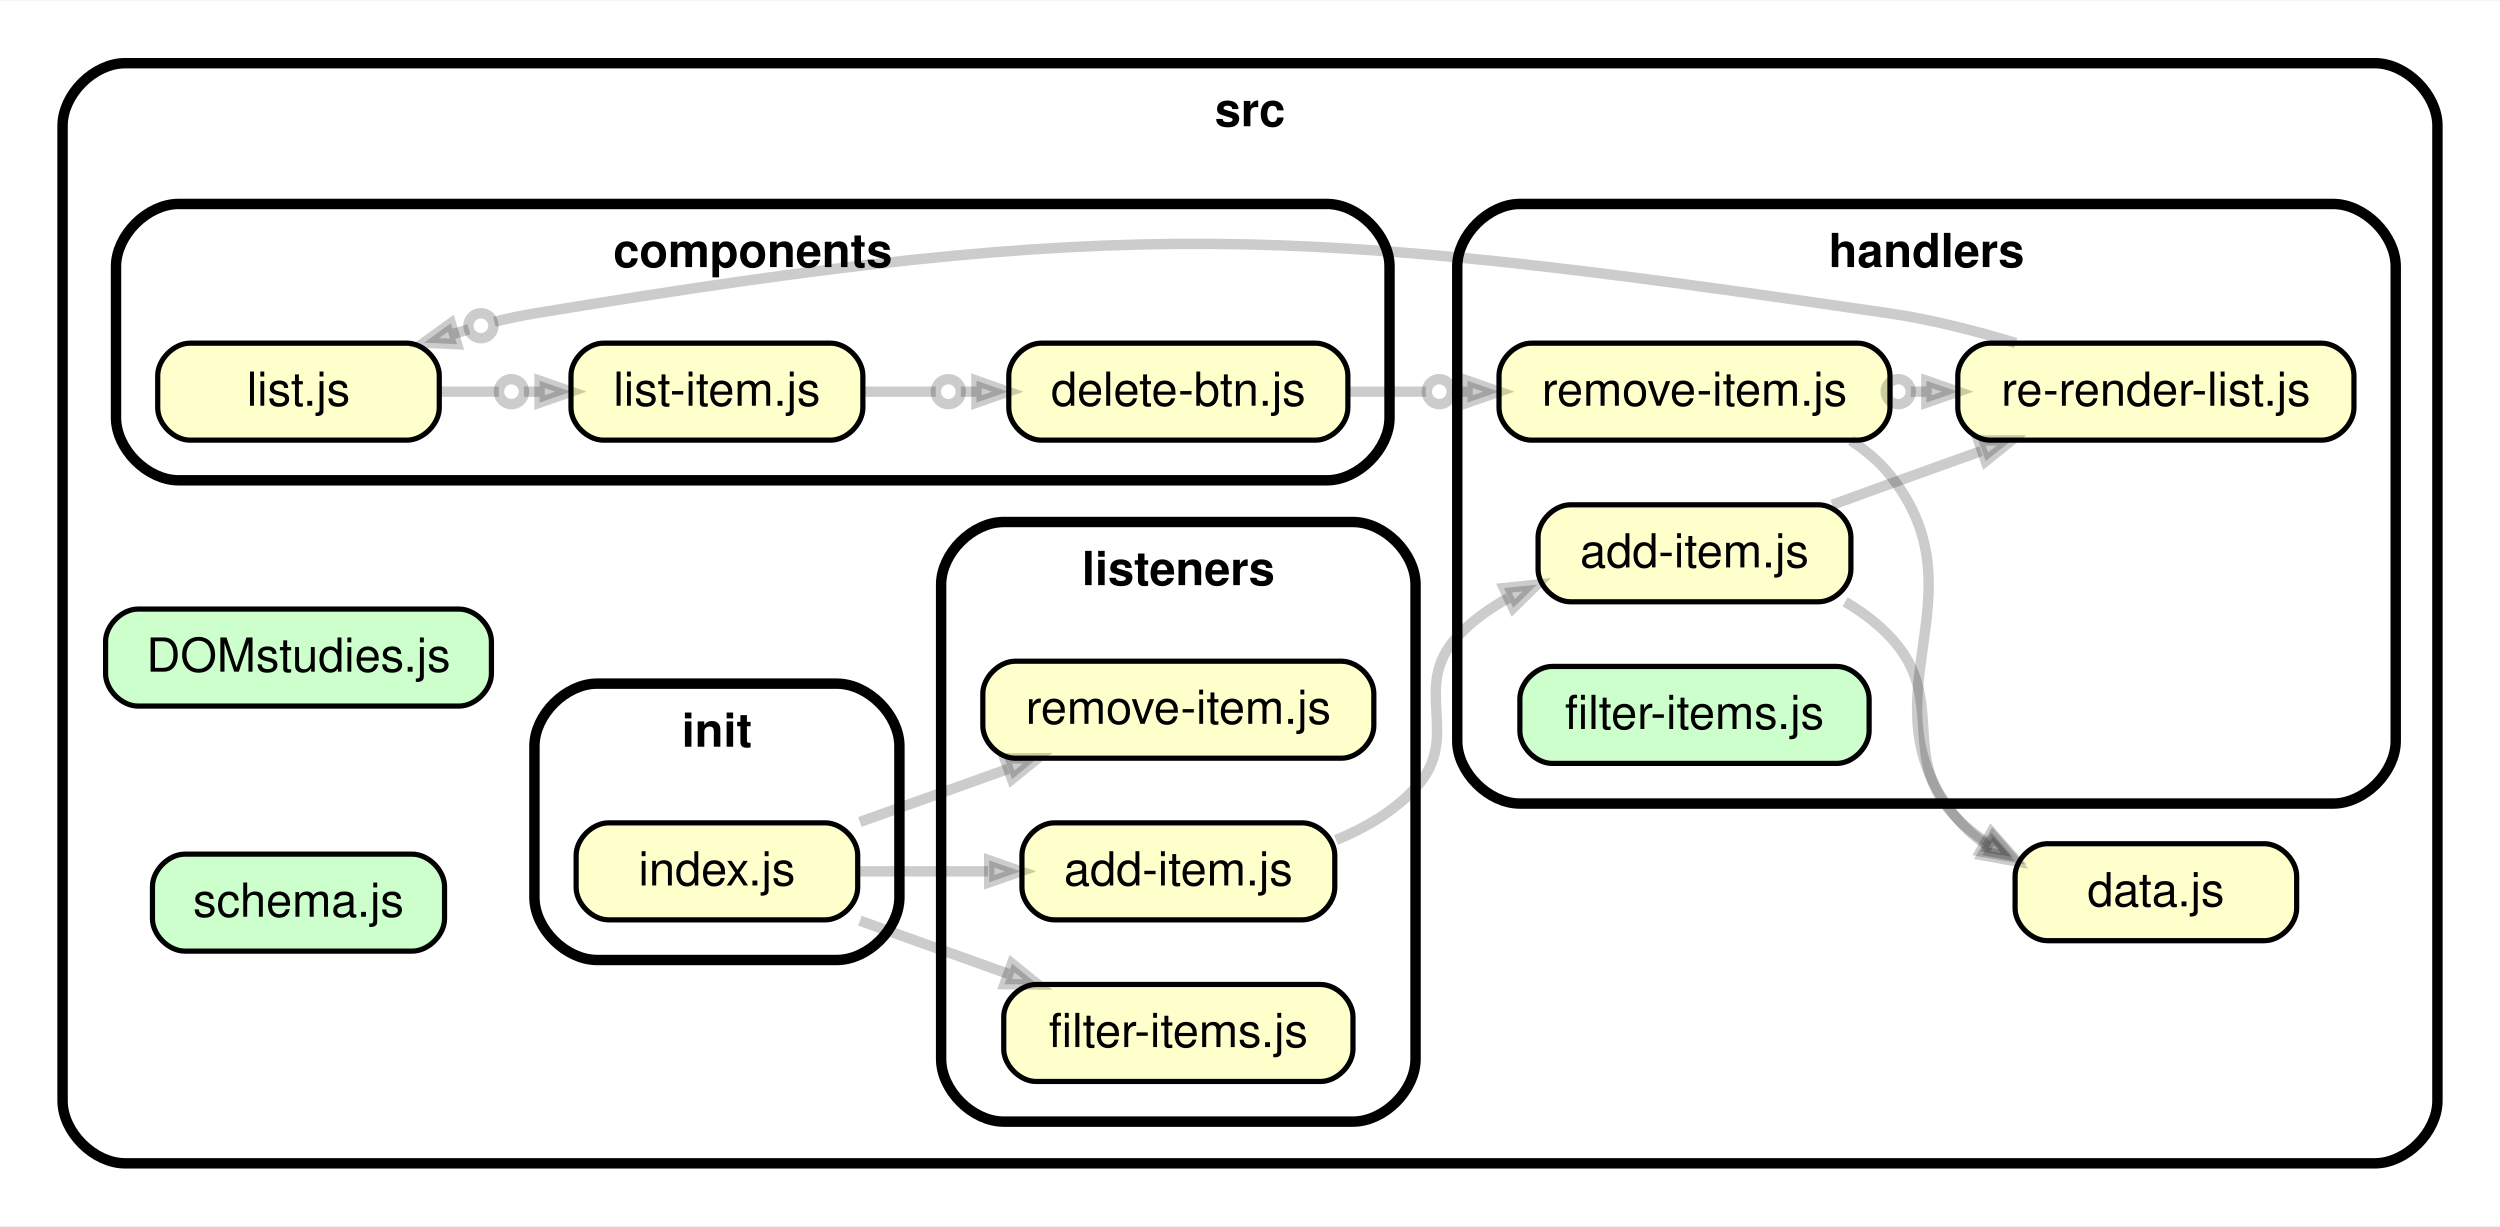
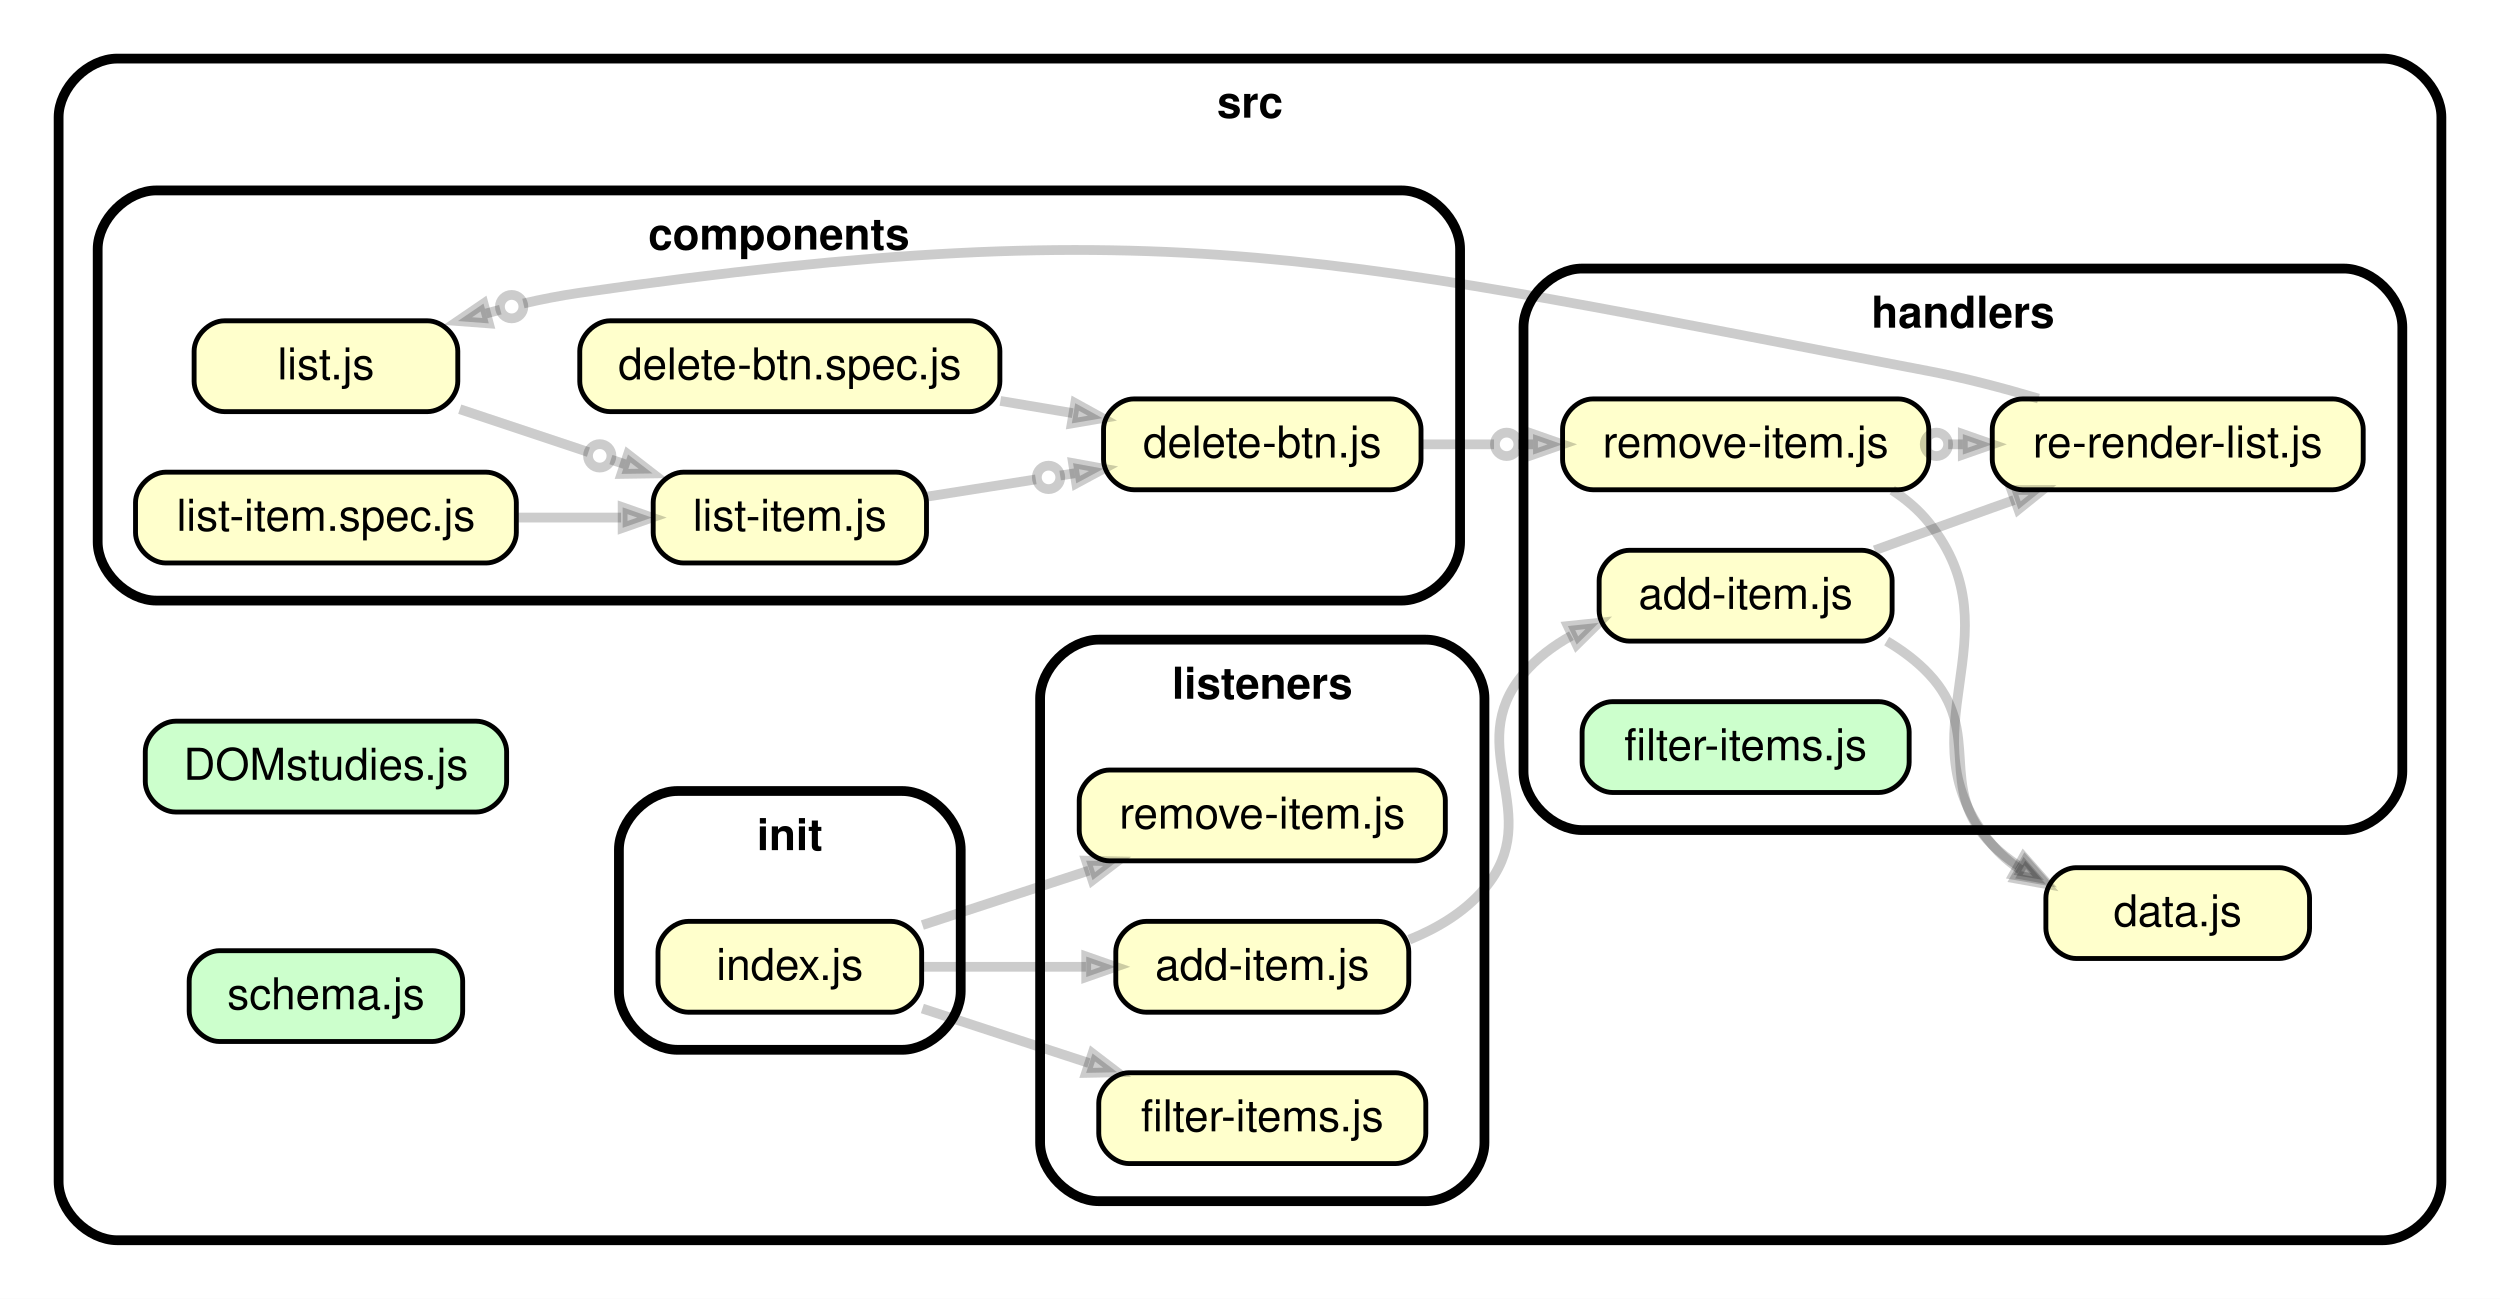
- <svg xmlns="http://www.w3.org/2000/svg" xmlns:xlink="http://www.w3.org/1999/xlink" width="479pt" height="235pt" viewBox="0.00 0.00 479.48 235.00">
-   <g id="graph0" class="graph" transform="scale(1 1) rotate(0) translate(4 231)">
-     <polygon fill="white" stroke="transparent" points="-4,4 -4,-231 475.48,-231 475.48,4 -4,4" />
+ <svg xmlns="http://www.w3.org/2000/svg" xmlns:xlink="http://www.w3.org/1999/xlink" width="512pt" height="266pt" viewBox="0.00 0.00 511.99 266.00">
+   <g id="graph0" class="graph" transform="scale(1 1) rotate(0) translate(4 262)">
+     <polygon fill="white" stroke="transparent" points="-4,4 -4,-262 507.99,-262 507.99,4 -4,4" />
    <g id="clust1" class="cluster">
-       <path fill="#ffffff" stroke="black" stroke-width="2" d="M20,-8C20,-8 451.48,-8 451.48,-8 457.48,-8 463.48,-14 463.48,-20 463.48,-20 463.48,-207 463.48,-207 463.48,-213 457.48,-219 451.48,-219 451.48,-219 20,-219 20,-219 14,-219 8,-213 8,-207 8,-207 8,-20 8,-20 8,-14 14,-8 20,-8" />
-       <text text-anchor="middle" x="235.74" y="-206.9" font-family="Helvetica,sans-Serif" font-weight="bold" font-size="9.00">src</text>
+       <path fill="#ffffff" stroke="black" stroke-width="2" d="M20,-8C20,-8 483.99,-8 483.99,-8 489.99,-8 495.99,-14 495.99,-20 495.99,-20 495.99,-238 495.99,-238 495.99,-244 489.99,-250 483.99,-250 483.99,-250 20,-250 20,-250 14,-250 8,-244 8,-238 8,-238 8,-20 8,-20 8,-14 14,-8 20,-8" />
+       <text text-anchor="middle" x="251.99" y="-237.9" font-family="Helvetica,sans-Serif" font-weight="bold" font-size="9.00">src</text>
    </g>
    <g id="clust2" class="cluster">
-       <path fill="#ffffff" stroke="black" stroke-width="2" d="M30.25,-139C30.25,-139 250.5,-139 250.5,-139 256.5,-139 262.5,-145 262.5,-151 262.5,-151 262.5,-180 262.5,-180 262.5,-186 256.5,-192 250.5,-192 250.5,-192 30.25,-192 30.25,-192 24.25,-192 18.25,-186 18.25,-180 18.25,-180 18.25,-151 18.25,-151 18.25,-145 24.25,-139 30.25,-139" />
-       <text text-anchor="middle" x="140.38" y="-179.9" font-family="Helvetica,sans-Serif" font-weight="bold" font-size="9.00">components</text>
+       <path fill="#ffffff" stroke="black" stroke-width="2" d="M28,-139C28,-139 283.02,-139 283.02,-139 289.02,-139 295.02,-145 295.02,-151 295.02,-151 295.02,-211 295.02,-211 295.02,-217 289.02,-223 283.02,-223 283.02,-223 28,-223 28,-223 22,-223 16,-217 16,-211 16,-211 16,-151 16,-151 16,-145 22,-139 28,-139" />
+       <text text-anchor="middle" x="155.51" y="-210.9" font-family="Helvetica,sans-Serif" font-weight="bold" font-size="9.00">components</text>
    </g>
    <g id="clust3" class="cluster">
-       <path fill="#ffffff" stroke="black" stroke-width="2" d="M287.49,-77C287.49,-77 443.48,-77 443.48,-77 449.48,-77 455.48,-83 455.48,-89 455.48,-89 455.48,-180 455.48,-180 455.48,-186 449.48,-192 443.48,-192 443.48,-192 287.49,-192 287.49,-192 281.49,-192 275.49,-186 275.49,-180 275.49,-180 275.49,-89 275.49,-89 275.49,-83 281.49,-77 287.49,-77" />
-       <text text-anchor="middle" x="365.48" y="-179.9" font-family="Helvetica,sans-Serif" font-weight="bold" font-size="9.00">handlers</text>
+       <path fill="#ffffff" stroke="black" stroke-width="2" d="M320.01,-92C320.01,-92 475.99,-92 475.99,-92 481.99,-92 487.99,-98 487.99,-104 487.99,-104 487.99,-195 487.99,-195 487.99,-201 481.99,-207 475.99,-207 475.99,-207 320.01,-207 320.01,-207 314.01,-207 308.01,-201 308.01,-195 308.01,-195 308.01,-104 308.01,-104 308.01,-98 314.01,-92 320.01,-92" />
+       <text text-anchor="middle" x="398" y="-194.9" font-family="Helvetica,sans-Serif" font-weight="bold" font-size="9.00">handlers</text>
    </g>
    <g id="clust4" class="cluster">
-       <path fill="#ffffff" stroke="black" stroke-width="2" d="M110.5,-47C110.5,-47 156.5,-47 156.5,-47 162.5,-47 168.5,-53 168.5,-59 168.5,-59 168.5,-88 168.5,-88 168.5,-94 162.5,-100 156.5,-100 156.5,-100 110.5,-100 110.5,-100 104.5,-100 98.5,-94 98.5,-88 98.5,-88 98.5,-59 98.5,-59 98.5,-53 104.5,-47 110.5,-47" />
-       <text text-anchor="middle" x="133.5" y="-87.9" font-family="Helvetica,sans-Serif" font-weight="bold" font-size="9.00">init</text>
+       <path fill="#ffffff" stroke="black" stroke-width="2" d="M134.75,-47C134.75,-47 180.75,-47 180.75,-47 186.75,-47 192.75,-53 192.75,-59 192.75,-59 192.75,-88 192.75,-88 192.75,-94 186.75,-100 180.75,-100 180.75,-100 134.75,-100 134.75,-100 128.75,-100 122.75,-94 122.75,-88 122.75,-88 122.75,-59 122.75,-59 122.75,-53 128.75,-47 134.75,-47" />
+       <text text-anchor="middle" x="157.75" y="-87.9" font-family="Helvetica,sans-Serif" font-weight="bold" font-size="9.00">init</text>
    </g>
    <g id="clust5" class="cluster">
-       <path fill="#ffffff" stroke="black" stroke-width="2" d="M188.5,-16C188.5,-16 255.49,-16 255.49,-16 261.49,-16 267.49,-22 267.49,-28 267.49,-28 267.49,-119 267.49,-119 267.49,-125 261.49,-131 255.49,-131 255.49,-131 188.5,-131 188.5,-131 182.5,-131 176.5,-125 176.5,-119 176.5,-119 176.5,-28 176.5,-28 176.5,-22 182.5,-16 188.5,-16" />
-       <text text-anchor="middle" x="222" y="-118.9" font-family="Helvetica,sans-Serif" font-weight="bold" font-size="9.00">listeners</text>
+       <path fill="#ffffff" stroke="black" stroke-width="2" d="M221.01,-16C221.01,-16 288.01,-16 288.01,-16 294.01,-16 300.01,-22 300.01,-28 300.01,-28 300.01,-119 300.01,-119 300.01,-125 294.01,-131 288.01,-131 288.01,-131 221.01,-131 221.01,-131 215.01,-131 209.01,-125 209.01,-119 209.01,-119 209.01,-28 209.01,-28 209.01,-22 215.01,-16 221.01,-16" />
+       <text text-anchor="middle" x="254.51" y="-118.9" font-family="Helvetica,sans-Serif" font-weight="bold" font-size="9.00">listeners</text>
    </g>
    <g id="node1" class="node">
      <g id="a_node1">
        <a xlink:href="../src/DOMstudies.js" xlink:title="DOMstudies.js">
-           <path fill="#ccffcc" stroke="black" d="M84.05,-114.3C84.05,-114.3 22.45,-114.3 22.45,-114.3 19.35,-114.3 16.25,-111.2 16.25,-108.1 16.25,-108.1 16.25,-101.9 16.25,-101.9 16.25,-98.8 19.35,-95.7 22.45,-95.7 22.45,-95.7 84.05,-95.7 84.05,-95.7 87.15,-95.7 90.25,-98.8 90.25,-101.9 90.25,-101.9 90.25,-108.1 90.25,-108.1 90.25,-111.2 87.15,-114.3 84.05,-114.3" />
-           <text text-anchor="middle" x="53.25" y="-102.3" font-family="Helvetica,sans-Serif" font-size="9.00">DOMstudies.js</text>
+           <path fill="#ccffcc" stroke="black" d="M93.55,-114.3C93.55,-114.3 31.95,-114.3 31.95,-114.3 28.85,-114.3 25.75,-111.2 25.75,-108.1 25.75,-108.1 25.75,-101.9 25.75,-101.9 25.75,-98.8 28.85,-95.7 31.95,-95.7 31.95,-95.7 93.55,-95.7 93.55,-95.7 96.65,-95.7 99.75,-98.8 99.75,-101.9 99.75,-101.9 99.75,-108.1 99.75,-108.1 99.75,-111.2 96.65,-114.3 93.55,-114.3" />
+           <text text-anchor="middle" x="62.75" y="-102.3" font-family="Helvetica,sans-Serif" font-size="9.00">DOMstudies.js</text>
        </a>
      </g>
    </g>
    <g id="node2" class="node">
      <g id="a_node2">
        <a xlink:href="../src/components/delete-btn.js" xlink:title="delete-btn.js">
-           <path fill="#ffffcc" stroke="black" d="M248.31,-165.3C248.31,-165.3 195.69,-165.3 195.69,-165.3 192.58,-165.3 189.48,-162.2 189.48,-159.1 189.48,-159.1 189.48,-152.9 189.48,-152.9 189.48,-149.8 192.58,-146.7 195.69,-146.7 195.69,-146.7 248.31,-146.7 248.31,-146.7 251.41,-146.7 254.51,-149.8 254.51,-152.9 254.51,-152.9 254.51,-159.1 254.51,-159.1 254.51,-162.2 251.41,-165.3 248.31,-165.3" />
-           <text text-anchor="middle" x="222" y="-153.3" font-family="Helvetica,sans-Serif" font-size="9.00">delete-btn.js</text>
+           <path fill="#ffffcc" stroke="black" d="M280.82,-180.3C280.82,-180.3 228.2,-180.3 228.2,-180.3 225.1,-180.3 222,-177.2 222,-174.1 222,-174.1 222,-167.9 222,-167.9 222,-164.8 225.1,-161.7 228.2,-161.7 228.2,-161.7 280.82,-161.7 280.82,-161.7 283.92,-161.7 287.02,-164.8 287.02,-167.9 287.02,-167.9 287.02,-174.1 287.02,-174.1 287.02,-177.2 283.92,-180.3 280.82,-180.3" />
+           <text text-anchor="middle" x="254.51" y="-168.3" font-family="Helvetica,sans-Serif" font-size="9.00">delete-btn.js</text>
        </a>
      </g>
    </g>
    <g id="node3" class="node">
      <g id="a_node3">
        <a xlink:href="../src/handlers/remove-item.js" xlink:title="remove-item.js">
-           <path fill="#ffffcc" stroke="black" d="M352.28,-165.3C352.28,-165.3 289.7,-165.3 289.7,-165.3 286.6,-165.3 283.5,-162.2 283.5,-159.1 283.5,-159.1 283.5,-152.9 283.5,-152.9 283.5,-149.8 286.6,-146.7 289.7,-146.7 289.7,-146.7 352.28,-146.7 352.28,-146.7 355.38,-146.7 358.48,-149.8 358.48,-152.9 358.48,-152.9 358.48,-159.1 358.48,-159.1 358.48,-162.2 355.38,-165.3 352.28,-165.3" />
-           <text text-anchor="middle" x="320.99" y="-153.3" font-family="Helvetica,sans-Serif" font-size="9.00">remove-item.js</text>
+           <path fill="#ffffcc" stroke="black" d="M384.8,-180.3C384.8,-180.3 322.21,-180.3 322.21,-180.3 319.11,-180.3 316.01,-177.2 316.01,-174.1 316.01,-174.1 316.01,-167.9 316.01,-167.9 316.01,-164.8 319.11,-161.7 322.21,-161.7 322.21,-161.7 384.8,-161.7 384.8,-161.7 387.9,-161.7 391,-164.8 391,-167.9 391,-167.9 391,-174.1 391,-174.1 391,-177.2 387.9,-180.3 384.8,-180.3" />
+           <text text-anchor="middle" x="353.5" y="-168.3" font-family="Helvetica,sans-Serif" font-size="9.00">remove-item.js</text>
        </a>
      </g>
    </g>
    <g id="edge1" class="edge">
-       <path fill="none" stroke="#000000" stroke-width="2" stroke-opacity="0.2" d="M254.76,-156C259.48,-156 264.46,-156 269.46,-156" />
-       <polygon fill="#000000" fill-opacity="0.2" stroke="#000000" stroke-width="2" stroke-opacity="0.2" points="277.45,-158.1 283.45,-156 277.45,-153.9 277.45,-158.1" />
-       <polyline fill="none" stroke="#000000" stroke-width="2" stroke-opacity="0.2" points="277.45,-156 274.45,-156 " />
-       <ellipse fill="none" stroke="#000000" stroke-width="2" stroke-opacity="0.2" cx="272.05" cy="-156" rx="2.4" ry="2.4" />
+       <path fill="none" stroke="#000000" stroke-width="2" stroke-opacity="0.2" d="M287.27,-171C292,-171 296.97,-171 301.97,-171" />
+       <polygon fill="#000000" fill-opacity="0.2" stroke="#000000" stroke-width="2" stroke-opacity="0.2" points="309.96,-173.1 315.96,-171 309.96,-168.9 309.96,-173.1" />
+       <polyline fill="none" stroke="#000000" stroke-width="2" stroke-opacity="0.2" points="309.96,-171 306.96,-171 " />
+       <ellipse fill="none" stroke="#000000" stroke-width="2" stroke-opacity="0.2" cx="304.56" cy="-171" rx="2.4" ry="2.4" />
+     </g>
+     <g id="node8" class="node">
+       <g id="a_node8">
+         <a xlink:href="../src/data.js" xlink:title="data.js">
+           <path fill="#ffffcc" stroke="black" d="M462.79,-84.3C462.79,-84.3 421.2,-84.3 421.2,-84.3 418.1,-84.3 414.99,-81.2 414.99,-78.1 414.99,-78.1 414.99,-71.9 414.99,-71.9 414.99,-68.8 418.1,-65.7 421.2,-65.7 421.2,-65.7 462.79,-65.7 462.79,-65.7 465.89,-65.7 468.99,-68.8 468.99,-71.9 468.99,-71.9 468.99,-78.1 468.99,-78.1 468.99,-81.2 465.89,-84.3 462.79,-84.3" />
+           <text text-anchor="middle" x="441.99" y="-72.3" font-family="Helvetica,sans-Serif" font-size="9.00">data.js</text>
+         </a>
+       </g>
+     </g>
+     <g id="edge9" class="edge">
+       <path fill="none" stroke="#000000" stroke-width="2" stroke-opacity="0.2" d="M383.52,-161.61C386.34,-159.77 388.92,-157.59 391,-155 409.71,-131.68 384.7,-111.83 404,-89 405.65,-87.05 407.59,-85.38 409.72,-83.93" />
+       <polygon fill="#000000" fill-opacity="0.2" stroke="#000000" stroke-width="2" stroke-opacity="0.2" points="410.76,-85.75 414.94,-80.97 408.69,-82.1 410.76,-85.75" />
+     </g>
+     <g id="node10" class="node">
+       <g id="a_node10">
+         <a xlink:href="../src/handlers/re-render-list.js" xlink:title="re-render-list.js">
+           <path fill="#ffffcc" stroke="black" d="M473.78,-180.3C473.78,-180.3 410.21,-180.3 410.21,-180.3 407.11,-180.3 404.01,-177.2 404.01,-174.1 404.01,-174.1 404.01,-167.9 404.01,-167.9 404.01,-164.8 407.11,-161.7 410.21,-161.7 410.21,-161.7 473.78,-161.7 473.78,-161.7 476.88,-161.7 479.98,-164.8 479.98,-167.9 479.98,-167.9 479.98,-174.1 479.98,-174.1 479.98,-177.2 476.88,-180.3 473.78,-180.3" />
+           <text text-anchor="middle" x="441.99" y="-168.3" font-family="Helvetica,sans-Serif" font-size="9.00">re-render-list.js</text>
+         </a>
+       </g>
+     </g>
+     <g id="edge10" class="edge">
+       <path fill="none" stroke="#000000" stroke-width="2" stroke-opacity="0.2" d="M391.18,-171C391.32,-171 391.45,-171 391.58,-171" />
+       <polygon fill="#000000" fill-opacity="0.2" stroke="#000000" stroke-width="2" stroke-opacity="0.2" points="397.98,-173.1 403.98,-171 397.98,-168.9 397.98,-173.1" />
+       <polyline fill="none" stroke="#000000" stroke-width="2" stroke-opacity="0.2" points="397.98,-171 394.98,-171 " />
+       <ellipse fill="none" stroke="#000000" stroke-width="2" stroke-opacity="0.2" cx="392.58" cy="-171" rx="2.4" ry="2.4" />
+     </g>
+     <g id="node4" class="node">
+       <g id="a_node4">
+         <a xlink:href="../src/components/delete-btn.spec.js" xlink:title="delete-btn.spec.js">
+           <path fill="#ffffcc" stroke="black" d="M194.57,-196.3C194.57,-196.3 120.93,-196.3 120.93,-196.3 117.83,-196.3 114.73,-193.2 114.73,-190.1 114.73,-190.1 114.73,-183.9 114.73,-183.9 114.73,-180.8 117.83,-177.7 120.93,-177.7 120.93,-177.7 194.57,-177.7 194.57,-177.7 197.67,-177.7 200.77,-180.8 200.77,-183.9 200.77,-183.9 200.77,-190.1 200.77,-190.1 200.77,-193.2 197.67,-196.3 194.57,-196.3" />
+           <text text-anchor="middle" x="157.75" y="-184.3" font-family="Helvetica,sans-Serif" font-size="9.00">delete-btn.spec.js</text>
+         </a>
+       </g>
+     </g>
+     <g id="edge2" class="edge">
+       <path fill="none" stroke="#000000" stroke-width="2" stroke-opacity="0.2" d="M200.87,-179.89C205.8,-179.06 210.81,-178.21 215.69,-177.39" />
+       <polygon fill="#000000" fill-opacity="0.2" stroke="#000000" stroke-width="2" stroke-opacity="0.2" points="216.2,-179.43 221.77,-176.36 215.5,-175.29 216.2,-179.43" />
+     </g>
+     <g id="node5" class="node">
+       <g id="a_node5">
+         <a xlink:href="../src/components/list-item.js" xlink:title="list-item.js">
+           <path fill="#ffffcc" stroke="black" d="M179.54,-165.3C179.54,-165.3 135.97,-165.3 135.97,-165.3 132.87,-165.3 129.77,-162.2 129.77,-159.1 129.77,-159.1 129.77,-152.9 129.77,-152.9 129.77,-149.8 132.87,-146.7 135.97,-146.7 135.97,-146.7 179.54,-146.7 179.54,-146.7 182.64,-146.7 185.74,-149.8 185.74,-152.9 185.74,-152.9 185.74,-159.1 185.74,-159.1 185.74,-162.2 182.64,-165.3 179.54,-165.3" />
+           <text text-anchor="middle" x="157.75" y="-153.3" font-family="Helvetica,sans-Serif" font-size="9.00">list-item.js</text>
+         </a>
+       </g>
+     </g>
+     <g id="edge3" class="edge">
+       <path fill="none" stroke="#000000" stroke-width="2" stroke-opacity="0.2" d="M185.91,-160.3C192.86,-161.4 200.53,-162.61 208.13,-163.82" />
+       <polygon fill="#000000" fill-opacity="0.2" stroke="#000000" stroke-width="2" stroke-opacity="0.2" points="215.75,-167.15 222,-166.01 216.41,-163 215.75,-167.15" />
+       <polyline fill="none" stroke="#000000" stroke-width="2" stroke-opacity="0.2" points="216.08,-165.07 213.11,-164.61 " />
+       <ellipse fill="none" stroke="#000000" stroke-width="2" stroke-opacity="0.2" cx="210.74" cy="-164.23" rx="2.4" ry="2.4" />
    </g>
    <g id="node6" class="node">
      <g id="a_node6">
-         <a xlink:href="../src/data.js" xlink:title="data.js">
-           <path fill="#ffffcc" stroke="black" d="M430.28,-69.3C430.28,-69.3 388.68,-69.3 388.68,-69.3 385.58,-69.3 382.48,-66.2 382.48,-63.1 382.48,-63.1 382.48,-56.9 382.48,-56.9 382.48,-53.8 385.58,-50.7 388.68,-50.7 388.68,-50.7 430.28,-50.7 430.28,-50.7 433.38,-50.7 436.48,-53.8 436.48,-56.9 436.48,-56.9 436.48,-63.1 436.48,-63.1 436.48,-66.2 433.38,-69.3 430.28,-69.3" />
-           <text text-anchor="middle" x="409.48" y="-57.3" font-family="Helvetica,sans-Serif" font-size="9.00">data.js</text>
-         </a>
-       </g>
-     </g>
-     <g id="edge7" class="edge">
-       <path fill="none" stroke="#000000" stroke-width="2" stroke-opacity="0.2" d="M351,-146.61C353.83,-144.77 356.41,-142.59 358.49,-140 377.19,-116.68 352.19,-96.83 371.49,-74 373.13,-72.05 375.08,-70.38 377.2,-68.93" />
-       <polygon fill="#000000" fill-opacity="0.2" stroke="#000000" stroke-width="2" stroke-opacity="0.2" points="378.25,-70.75 382.43,-65.97 376.18,-67.1 378.25,-70.75" />
-     </g>
-     <g id="node8" class="node">
-       <g id="a_node8">
-         <a xlink:href="../src/handlers/re-render-list.js" xlink:title="re-render-list.js">
-           <path fill="#ffffcc" stroke="black" d="M441.27,-165.3C441.27,-165.3 377.69,-165.3 377.69,-165.3 374.59,-165.3 371.49,-162.2 371.49,-159.1 371.49,-159.1 371.49,-152.9 371.49,-152.9 371.49,-149.8 374.59,-146.7 377.69,-146.7 377.69,-146.7 441.27,-146.7 441.27,-146.7 444.37,-146.7 447.47,-149.8 447.47,-152.9 447.47,-152.9 447.47,-159.1 447.47,-159.1 447.47,-162.2 444.37,-165.3 441.27,-165.3" />
-           <text text-anchor="middle" x="409.48" y="-153.3" font-family="Helvetica,sans-Serif" font-size="9.00">re-render-list.js</text>
-         </a>
-       </g>
-     </g>
-     <g id="edge8" class="edge">
-       <path fill="none" stroke="#000000" stroke-width="2" stroke-opacity="0.2" d="M358.67,-156C358.8,-156 358.93,-156 359.07,-156" />
-       <polygon fill="#000000" fill-opacity="0.2" stroke="#000000" stroke-width="2" stroke-opacity="0.2" points="365.47,-158.1 371.47,-156 365.47,-153.9 365.47,-158.1" />
-       <polyline fill="none" stroke="#000000" stroke-width="2" stroke-opacity="0.2" points="365.47,-156 362.47,-156 " />
-       <ellipse fill="none" stroke="#000000" stroke-width="2" stroke-opacity="0.2" cx="360.07" cy="-156" rx="2.4" ry="2.4" />
-     </g>
-     <g id="node4" class="node">
-       <g id="a_node4">
-         <a xlink:href="../src/components/list-item.js" xlink:title="list-item.js">
-           <path fill="#ffffcc" stroke="black" d="M155.29,-165.3C155.29,-165.3 111.71,-165.3 111.71,-165.3 108.61,-165.3 105.51,-162.2 105.51,-159.1 105.51,-159.1 105.51,-152.9 105.51,-152.9 105.51,-149.8 108.61,-146.7 111.71,-146.7 111.71,-146.7 155.29,-146.7 155.29,-146.7 158.39,-146.7 161.49,-149.8 161.49,-152.9 161.49,-152.9 161.49,-159.1 161.49,-159.1 161.49,-162.2 158.39,-165.3 155.29,-165.3" />
-           <text text-anchor="middle" x="133.5" y="-153.3" font-family="Helvetica,sans-Serif" font-size="9.00">list-item.js</text>
-         </a>
-       </g>
-     </g>
-     <g id="edge2" class="edge">
-       <path fill="none" stroke="#000000" stroke-width="2" stroke-opacity="0.2" d="M161.87,-156C166.22,-156 170.83,-156 175.47,-156" />
-       <polygon fill="#000000" fill-opacity="0.2" stroke="#000000" stroke-width="2" stroke-opacity="0.2" points="183.28,-158.1 189.28,-156 183.28,-153.9 183.28,-158.1" />
-       <polyline fill="none" stroke="#000000" stroke-width="2" stroke-opacity="0.2" points="183.28,-156 180.28,-156 " />
-       <ellipse fill="none" stroke="#000000" stroke-width="2" stroke-opacity="0.2" cx="177.88" cy="-156" rx="2.4" ry="2.4" />
-     </g>
-     <g id="node5" class="node">
-       <g id="a_node5">
-         <a xlink:href="../src/components/list.js" xlink:title="list.js">
-           <path fill="#ffffcc" stroke="black" d="M74.05,-165.3C74.05,-165.3 32.45,-165.3 32.45,-165.3 29.35,-165.3 26.25,-162.2 26.25,-159.1 26.25,-159.1 26.25,-152.9 26.25,-152.9 26.25,-149.8 29.35,-146.7 32.45,-146.7 32.45,-146.7 74.05,-146.7 74.05,-146.7 77.15,-146.7 80.25,-149.8 80.25,-152.9 80.25,-152.9 80.25,-159.1 80.25,-159.1 80.25,-162.2 77.15,-165.3 74.05,-165.3" />
-           <text text-anchor="middle" x="53.25" y="-153.3" font-family="Helvetica,sans-Serif" font-size="9.00">list.js</text>
-         </a>
-       </g>
-     </g>
-     <g id="edge3" class="edge">
-       <path fill="none" stroke="#000000" stroke-width="2" stroke-opacity="0.2" d="M80.31,-156C83.97,-156 87.81,-156 91.67,-156" />
-       <polygon fill="#000000" fill-opacity="0.2" stroke="#000000" stroke-width="2" stroke-opacity="0.2" points="99.49,-158.1 105.49,-156 99.49,-153.9 99.49,-158.1" />
-       <polyline fill="none" stroke="#000000" stroke-width="2" stroke-opacity="0.2" points="99.49,-156 96.49,-156 " />
-       <ellipse fill="none" stroke="#000000" stroke-width="2" stroke-opacity="0.2" cx="94.09" cy="-156" rx="2.4" ry="2.4" />
+         <a xlink:href="../src/components/list-item.spec.js" xlink:title="list-item.spec.js">
+           <path fill="#ffffcc" stroke="black" d="M95.54,-165.3C95.54,-165.3 29.95,-165.3 29.95,-165.3 26.85,-165.3 23.75,-162.2 23.75,-159.1 23.75,-159.1 23.75,-152.9 23.75,-152.9 23.75,-149.8 26.85,-146.7 29.95,-146.7 29.95,-146.7 95.54,-146.7 95.54,-146.7 98.64,-146.7 101.74,-149.8 101.74,-152.9 101.74,-152.9 101.74,-159.1 101.74,-159.1 101.74,-162.2 98.64,-165.3 95.54,-165.3" />
+           <text text-anchor="middle" x="62.75" y="-153.3" font-family="Helvetica,sans-Serif" font-size="9.00">list-item.spec.js</text>
+         </a>
+       </g>
+     </g>
+     <g id="edge4" class="edge">
+       <path fill="none" stroke="#000000" stroke-width="2" stroke-opacity="0.2" d="M101.58,-156C108.74,-156 116.18,-156 123.2,-156" />
+       <polygon fill="#000000" fill-opacity="0.2" stroke="#000000" stroke-width="2" stroke-opacity="0.2" points="123.51,-158.1 129.51,-156 123.51,-153.9 123.51,-158.1" />
    </g>
    <g id="node7" class="node">
      <g id="a_node7">
-         <a xlink:href="../src/handlers/add-item.js" xlink:title="add-item.js">
-           <path fill="#ffffcc" stroke="black" d="M344.79,-134.3C344.79,-134.3 297.19,-134.3 297.19,-134.3 294.09,-134.3 290.99,-131.2 290.99,-128.1 290.99,-128.1 290.99,-121.9 290.99,-121.9 290.99,-118.8 294.09,-115.7 297.19,-115.7 297.19,-115.7 344.79,-115.7 344.79,-115.7 347.89,-115.7 350.99,-118.8 350.99,-121.9 350.99,-121.9 350.99,-128.1 350.99,-128.1 350.99,-131.2 347.89,-134.3 344.79,-134.3" />
-           <text text-anchor="middle" x="320.99" y="-122.3" font-family="Helvetica,sans-Serif" font-size="9.00">add-item.js</text>
-         </a>
-       </g>
-     </g>
-     <g id="edge4" class="edge">
-       <path fill="none" stroke="#000000" stroke-width="2" stroke-opacity="0.2" d="M349.88,-115.7C353.04,-113.83 356.02,-111.62 358.49,-109 369.88,-96.93 359.79,-85.77 371.49,-74 373.08,-72.4 374.88,-70.97 376.8,-69.71" />
-       <polygon fill="#000000" fill-opacity="0.2" stroke="#000000" stroke-width="2" stroke-opacity="0.2" points="377.91,-71.5 382.12,-66.73 375.85,-67.83 377.91,-71.5" />
+         <a xlink:href="../src/components/list.js" xlink:title="list.js">
+           <path fill="#ffffcc" stroke="black" d="M83.55,-196.3C83.55,-196.3 41.95,-196.3 41.95,-196.3 38.85,-196.3 35.75,-193.2 35.75,-190.1 35.75,-190.1 35.75,-183.9 35.75,-183.9 35.75,-180.8 38.85,-177.7 41.95,-177.7 41.95,-177.7 83.55,-177.7 83.55,-177.7 86.65,-177.7 89.75,-180.8 89.75,-183.9 89.75,-183.9 89.75,-190.1 89.75,-190.1 89.75,-193.2 86.65,-196.3 83.55,-196.3" />
+           <text text-anchor="middle" x="62.75" y="-184.3" font-family="Helvetica,sans-Serif" font-size="9.00">list.js</text>
+         </a>
+       </g>
    </g>
    <g id="edge5" class="edge">
-       <path fill="none" stroke="#000000" stroke-width="2" stroke-opacity="0.2" d="M347.41,-134.3C355.13,-137.11 363.65,-140.2 371.49,-143 372.94,-143.52 374.44,-144.05 375.94,-144.59" />
-       <polygon fill="#000000" fill-opacity="0.2" stroke="#000000" stroke-width="2" stroke-opacity="0.2" points="375.44,-146.64 381.8,-146.66 376.84,-142.68 375.44,-146.64" />
-     </g>
-     <g id="edge6" class="edge">
-       <path fill="none" stroke="#000000" stroke-width="2" stroke-opacity="0.2" d="M382.6,-165.33C374.94,-167.66 366.47,-169.83 358.49,-171 244.16,-187.78 212.51,-189.8 98.5,-171 95.97,-170.58 93.39,-170.04 90.81,-169.41" />
-       <polygon fill="#000000" fill-opacity="0.2" stroke="#000000" stroke-width="2" stroke-opacity="0.2" points="83.66,-165.1 77.31,-165.4 82.46,-169.12 83.66,-165.1" />
-       <polyline fill="none" stroke="#000000" stroke-width="2" stroke-opacity="0.2" points="83.06,-167.11 85.94,-167.96 " />
-       <ellipse fill="none" stroke="#000000" stroke-width="2" stroke-opacity="0.2" cx="88.24" cy="-168.65" rx="2.4" ry="2.4" />
+       <path fill="none" stroke="#000000" stroke-width="2" stroke-opacity="0.2" d="M90.15,-178.2C98.35,-175.47 107.59,-172.39 116.51,-169.41" />
+       <polygon fill="#000000" fill-opacity="0.2" stroke="#000000" stroke-width="2" stroke-opacity="0.2" points="124.61,-168.93 129.64,-165.04 123.28,-164.94 124.61,-168.93" />
+       <polyline fill="none" stroke="#000000" stroke-width="2" stroke-opacity="0.2" points="123.95,-166.94 121.1,-167.88 " />
+       <ellipse fill="none" stroke="#000000" stroke-width="2" stroke-opacity="0.2" cx="118.82" cy="-168.64" rx="2.4" ry="2.4" />
    </g>
    <g id="node9" class="node">
      <g id="a_node9">
-         <a xlink:href="../src/handlers/filter-items.js" xlink:title="filter-items.js">
-           <path fill="#ccffcc" stroke="black" d="M348.28,-103.3C348.28,-103.3 293.7,-103.3 293.7,-103.3 290.6,-103.3 287.5,-100.2 287.5,-97.1 287.5,-97.1 287.5,-90.9 287.5,-90.9 287.5,-87.8 290.6,-84.7 293.7,-84.7 293.7,-84.7 348.28,-84.7 348.28,-84.7 351.38,-84.7 354.48,-87.8 354.48,-90.9 354.48,-90.9 354.48,-97.1 354.48,-97.1 354.48,-100.2 351.38,-103.3 348.28,-103.3" />
-           <text text-anchor="middle" x="320.99" y="-91.3" font-family="Helvetica,sans-Serif" font-size="9.00">filter-items.js</text>
-         </a>
-       </g>
-     </g>
-     <g id="node10" class="node">
-       <g id="a_node10">
-         <a xlink:href="../src/init/index.js" xlink:title="index.js">
-           <path fill="#ffffcc" stroke="black" d="M154.3,-73.3C154.3,-73.3 112.7,-73.3 112.7,-73.3 109.6,-73.3 106.5,-70.2 106.5,-67.1 106.5,-67.1 106.5,-60.9 106.5,-60.9 106.5,-57.8 109.6,-54.7 112.7,-54.7 112.7,-54.7 154.3,-54.7 154.3,-54.7 157.4,-54.7 160.5,-57.8 160.5,-60.9 160.5,-60.9 160.5,-67.1 160.5,-67.1 160.5,-70.2 157.4,-73.3 154.3,-73.3" />
-           <text text-anchor="middle" x="133.5" y="-61.3" font-family="Helvetica,sans-Serif" font-size="9.00">index.js</text>
-         </a>
-       </g>
+         <a xlink:href="../src/handlers/add-item.js" xlink:title="add-item.js">
+           <path fill="#ffffcc" stroke="black" d="M377.3,-149.3C377.3,-149.3 329.7,-149.3 329.7,-149.3 326.6,-149.3 323.5,-146.2 323.5,-143.1 323.5,-143.1 323.5,-136.9 323.5,-136.9 323.5,-133.8 326.6,-130.7 329.7,-130.7 329.7,-130.7 377.3,-130.7 377.3,-130.7 380.4,-130.7 383.5,-133.8 383.5,-136.9 383.5,-136.9 383.5,-143.1 383.5,-143.1 383.5,-146.2 380.4,-149.3 377.3,-149.3" />
+           <text text-anchor="middle" x="353.5" y="-137.3" font-family="Helvetica,sans-Serif" font-size="9.00">add-item.js</text>
+         </a>
+       </g>
+     </g>
+     <g id="edge6" class="edge">
+       <path fill="none" stroke="#000000" stroke-width="2" stroke-opacity="0.2" d="M382.39,-130.7C385.56,-128.83 388.53,-126.62 391,-124 402.39,-111.93 392.3,-100.77 404,-89 405.59,-87.4 407.39,-85.97 409.31,-84.71" />
+       <polygon fill="#000000" fill-opacity="0.2" stroke="#000000" stroke-width="2" stroke-opacity="0.2" points="410.42,-86.5 414.63,-81.73 408.37,-82.83 410.42,-86.5" />
+     </g>
+     <g id="edge7" class="edge">
+       <path fill="none" stroke="#000000" stroke-width="2" stroke-opacity="0.2" d="M379.92,-149.3C387.65,-152.11 396.17,-155.2 404,-158 405.46,-158.52 406.95,-159.05 408.46,-159.59" />
+       <polygon fill="#000000" fill-opacity="0.2" stroke="#000000" stroke-width="2" stroke-opacity="0.2" points="407.95,-161.64 414.31,-161.66 409.36,-157.68 407.95,-161.64" />
+     </g>
+     <g id="edge8" class="edge">
+       <path fill="none" stroke="#000000" stroke-width="2" stroke-opacity="0.2" d="M413.48,-180.37C406.24,-182.53 398.39,-184.6 391,-186 270.07,-208.98 236.32,-219.63 114.49,-202 110.79,-201.46 106.97,-200.72 103.18,-199.84" />
+       <polygon fill="#000000" fill-opacity="0.2" stroke="#000000" stroke-width="2" stroke-opacity="0.2" points="96.1,-195.77 89.77,-196.25 95.02,-199.83 96.1,-195.77" />
+       <polyline fill="none" stroke="#000000" stroke-width="2" stroke-opacity="0.2" points="95.56,-197.8 98.46,-198.58 " />
+       <ellipse fill="none" stroke="#000000" stroke-width="2" stroke-opacity="0.2" cx="100.78" cy="-199.2" rx="2.4" ry="2.4" />
    </g>
    <g id="node11" class="node">
      <g id="a_node11">
-         <a xlink:href="../src/listeners/add-item.js" xlink:title="add-item.js">
-           <path fill="#ffffcc" stroke="black" d="M245.8,-73.3C245.8,-73.3 198.2,-73.3 198.2,-73.3 195.1,-73.3 192,-70.2 192,-67.1 192,-67.1 192,-60.9 192,-60.9 192,-57.8 195.1,-54.7 198.2,-54.7 198.2,-54.7 245.8,-54.7 245.8,-54.7 248.9,-54.7 252,-57.8 252,-60.9 252,-60.9 252,-67.1 252,-67.1 252,-70.2 248.9,-73.3 245.8,-73.3" />
-           <text text-anchor="middle" x="222" y="-61.3" font-family="Helvetica,sans-Serif" font-size="9.00">add-item.js</text>
-         </a>
-       </g>
-     </g>
-     <g id="edge9" class="edge">
-       <path fill="none" stroke="#000000" stroke-width="2" stroke-opacity="0.2" d="M160.92,-64C168.68,-64 177.3,-64 185.52,-64" />
-       <polygon fill="#000000" fill-opacity="0.2" stroke="#000000" stroke-width="2" stroke-opacity="0.2" points="185.72,-66.1 191.72,-64 185.72,-61.9 185.72,-66.1" />
+         <a xlink:href="../src/handlers/filter-items.js" xlink:title="filter-items.js">
+           <path fill="#ccffcc" stroke="black" d="M380.79,-118.3C380.79,-118.3 326.22,-118.3 326.22,-118.3 323.11,-118.3 320.01,-115.2 320.01,-112.1 320.01,-112.1 320.01,-105.9 320.01,-105.9 320.01,-102.8 323.11,-99.7 326.22,-99.7 326.22,-99.7 380.79,-99.7 380.79,-99.7 383.89,-99.7 386.99,-102.8 386.99,-105.9 386.99,-105.9 386.99,-112.1 386.99,-112.1 386.99,-115.2 383.89,-118.3 380.79,-118.3" />
+           <text text-anchor="middle" x="353.5" y="-106.3" font-family="Helvetica,sans-Serif" font-size="9.00">filter-items.js</text>
+         </a>
+       </g>
    </g>
    <g id="node12" class="node">
      <g id="a_node12">
-         <a xlink:href="../src/listeners/filter-items.js" xlink:title="filter-items.js">
-           <path fill="#ffffcc" stroke="black" d="M249.28,-42.3C249.28,-42.3 194.71,-42.3 194.71,-42.3 191.61,-42.3 188.51,-39.2 188.51,-36.1 188.51,-36.1 188.51,-29.9 188.51,-29.9 188.51,-26.8 191.61,-23.7 194.71,-23.7 194.71,-23.7 249.28,-23.7 249.28,-23.7 252.39,-23.7 255.49,-26.8 255.49,-29.9 255.49,-29.9 255.49,-36.1 255.49,-36.1 255.49,-39.2 252.39,-42.3 249.28,-42.3" />
-           <text text-anchor="middle" x="222" y="-30.3" font-family="Helvetica,sans-Serif" font-size="9.00">filter-items.js</text>
-         </a>
-       </g>
-     </g>
-     <g id="edge10" class="edge">
-       <path fill="none" stroke="#000000" stroke-width="2" stroke-opacity="0.2" d="M160.92,-54.53C169.89,-51.32 180,-47.69 189.34,-44.35" />
-       <polygon fill="#000000" fill-opacity="0.2" stroke="#000000" stroke-width="2" stroke-opacity="0.2" points="190.09,-46.31 195.03,-42.3 188.68,-42.35 190.09,-46.31" />
+         <a xlink:href="../src/init/index.js" xlink:title="index.js">
+           <path fill="#ffffcc" stroke="black" d="M178.55,-73.3C178.55,-73.3 136.95,-73.3 136.95,-73.3 133.85,-73.3 130.75,-70.2 130.75,-67.1 130.75,-67.1 130.75,-60.9 130.75,-60.9 130.75,-57.8 133.85,-54.7 136.95,-54.7 136.95,-54.7 178.55,-54.7 178.55,-54.7 181.65,-54.7 184.75,-57.8 184.75,-60.9 184.75,-60.9 184.75,-67.1 184.75,-67.1 184.75,-70.2 181.65,-73.3 178.55,-73.3" />
+           <text text-anchor="middle" x="157.75" y="-61.3" font-family="Helvetica,sans-Serif" font-size="9.00">index.js</text>
+         </a>
+       </g>
    </g>
    <g id="node13" class="node">
      <g id="a_node13">
-         <a xlink:href="../src/listeners/remove-item.js" xlink:title="remove-item.js">
-           <path fill="#ffffcc" stroke="black" d="M253.29,-104.3C253.29,-104.3 190.7,-104.3 190.7,-104.3 187.6,-104.3 184.5,-101.2 184.5,-98.1 184.5,-98.1 184.5,-91.9 184.5,-91.9 184.5,-88.8 187.6,-85.7 190.7,-85.7 190.7,-85.7 253.29,-85.7 253.29,-85.7 256.39,-85.7 259.49,-88.8 259.49,-91.9 259.49,-91.9 259.49,-98.1 259.49,-98.1 259.49,-101.2 256.39,-104.3 253.29,-104.3" />
-           <text text-anchor="middle" x="222" y="-92.3" font-family="Helvetica,sans-Serif" font-size="9.00">remove-item.js</text>
+         <a xlink:href="../src/listeners/add-item.js" xlink:title="add-item.js">
+           <path fill="#ffffcc" stroke="black" d="M278.31,-73.3C278.31,-73.3 230.71,-73.3 230.71,-73.3 227.61,-73.3 224.51,-70.2 224.51,-67.1 224.51,-67.1 224.51,-60.9 224.51,-60.9 224.51,-57.8 227.61,-54.7 230.71,-54.7 230.71,-54.7 278.31,-54.7 278.31,-54.7 281.41,-54.7 284.51,-57.8 284.51,-60.9 284.51,-60.9 284.51,-67.1 284.51,-67.1 284.51,-70.2 281.41,-73.3 278.31,-73.3" />
+           <text text-anchor="middle" x="254.51" y="-61.3" font-family="Helvetica,sans-Serif" font-size="9.00">add-item.js</text>
        </a>
      </g>
    </g>
    <g id="edge11" class="edge">
-       <path fill="none" stroke="#000000" stroke-width="2" stroke-opacity="0.2" d="M160.92,-73.47C169.89,-76.68 180,-80.31 189.34,-83.65" />
-       <polygon fill="#000000" fill-opacity="0.2" stroke="#000000" stroke-width="2" stroke-opacity="0.2" points="188.68,-85.65 195.03,-85.7 190.09,-81.69 188.68,-85.65" />
-     </g>
-     <g id="edge12" class="edge">
-       <path fill="none" stroke="#000000" stroke-width="2" stroke-opacity="0.2" d="M252.23,-70.01C257.9,-72.33 263.36,-75.54 267.49,-80 276.58,-89.81 266.41,-99.19 275.49,-109 278.27,-111.99 281.64,-114.43 285.28,-116.41" />
-       <polygon fill="#000000" fill-opacity="0.2" stroke="#000000" stroke-width="2" stroke-opacity="0.2" points="284.44,-118.33 290.76,-118.99 286.23,-114.53 284.44,-118.33" />
+       <path fill="none" stroke="#000000" stroke-width="2" stroke-opacity="0.2" d="M184.9,-64C195.25,-64 207.31,-64 218.4,-64" />
+       <polygon fill="#000000" fill-opacity="0.2" stroke="#000000" stroke-width="2" stroke-opacity="0.2" points="218.45,-66.1 224.45,-64 218.45,-61.9 218.45,-66.1" />
    </g>
    <g id="node14" class="node">
      <g id="a_node14">
+         <a xlink:href="../src/listeners/filter-items.js" xlink:title="filter-items.js">
+           <path fill="#ffffcc" stroke="black" d="M281.8,-42.3C281.8,-42.3 227.22,-42.3 227.22,-42.3 224.12,-42.3 221.02,-39.2 221.02,-36.1 221.02,-36.1 221.02,-29.9 221.02,-29.9 221.02,-26.8 224.12,-23.7 227.22,-23.7 227.22,-23.7 281.8,-23.7 281.8,-23.7 284.9,-23.7 288,-26.8 288,-29.9 288,-29.9 288,-36.1 288,-36.1 288,-39.2 284.9,-42.3 281.8,-42.3" />
+           <text text-anchor="middle" x="254.51" y="-30.3" font-family="Helvetica,sans-Serif" font-size="9.00">filter-items.js</text>
+         </a>
+       </g>
+     </g>
+     <g id="edge12" class="edge">
+       <path fill="none" stroke="#000000" stroke-width="2" stroke-opacity="0.2" d="M184.9,-55.45C195.44,-52 207.75,-47.97 219.01,-44.29" />
+       <polygon fill="#000000" fill-opacity="0.2" stroke="#000000" stroke-width="2" stroke-opacity="0.2" points="219.74,-46.26 224.79,-42.4 218.43,-42.27 219.74,-46.26" />
+     </g>
+     <g id="node15" class="node">
+       <g id="a_node15">
+         <a xlink:href="../src/listeners/remove-item.js" xlink:title="remove-item.js">
+           <path fill="#ffffcc" stroke="black" d="M285.8,-104.3C285.8,-104.3 223.22,-104.3 223.22,-104.3 220.12,-104.3 217.02,-101.2 217.02,-98.1 217.02,-98.1 217.02,-91.9 217.02,-91.9 217.02,-88.8 220.12,-85.7 223.22,-85.7 223.22,-85.7 285.8,-85.7 285.8,-85.7 288.9,-85.7 292,-88.8 292,-91.9 292,-91.9 292,-98.1 292,-98.1 292,-101.2 288.9,-104.3 285.8,-104.3" />
+           <text text-anchor="middle" x="254.51" y="-92.3" font-family="Helvetica,sans-Serif" font-size="9.00">remove-item.js</text>
+         </a>
+       </g>
+     </g>
+     <g id="edge13" class="edge">
+       <path fill="none" stroke="#000000" stroke-width="2" stroke-opacity="0.2" d="M184.9,-72.55C195.44,-76 207.75,-80.03 219.01,-83.71" />
+       <polygon fill="#000000" fill-opacity="0.2" stroke="#000000" stroke-width="2" stroke-opacity="0.2" points="218.43,-85.73 224.79,-85.6 219.74,-81.74 218.43,-85.73" />
+     </g>
+     <g id="edge14" class="edge">
+       <path fill="none" stroke="#000000" stroke-width="2" stroke-opacity="0.2" d="M284.59,-69.55C290.41,-71.89 295.97,-75.24 300.01,-80 312.85,-95.17 295.16,-108.83 308.01,-124 310.72,-127.2 314.12,-129.76 317.82,-131.81" />
+       <polygon fill="#000000" fill-opacity="0.2" stroke="#000000" stroke-width="2" stroke-opacity="0.2" points="317.1,-133.79 323.42,-134.45 318.9,-129.99 317.1,-133.79" />
+     </g>
+     <g id="node16" class="node">
+       <g id="a_node16">
        <a xlink:href="../src/schema.js" xlink:title="schema.js">
-           <path fill="#ccffcc" stroke="black" d="M75.06,-67.3C75.06,-67.3 31.44,-67.3 31.44,-67.3 28.34,-67.3 25.24,-64.2 25.24,-61.1 25.24,-61.1 25.24,-54.9 25.24,-54.9 25.24,-51.8 28.34,-48.7 31.44,-48.7 31.44,-48.7 75.06,-48.7 75.06,-48.7 78.16,-48.7 81.26,-51.8 81.26,-54.9 81.26,-54.9 81.26,-61.1 81.26,-61.1 81.26,-64.2 78.16,-67.3 75.06,-67.3" />
-           <text text-anchor="middle" x="53.25" y="-55.3" font-family="Helvetica,sans-Serif" font-size="9.00">schema.js</text>
+           <path fill="#ccffcc" stroke="black" d="M84.55,-67.3C84.55,-67.3 40.94,-67.3 40.94,-67.3 37.84,-67.3 34.74,-64.2 34.74,-61.1 34.74,-61.1 34.74,-54.9 34.74,-54.9 34.74,-51.8 37.84,-48.7 40.94,-48.7 40.94,-48.7 84.55,-48.7 84.55,-48.7 87.65,-48.7 90.75,-51.8 90.75,-54.9 90.75,-54.9 90.75,-61.1 90.75,-61.1 90.75,-64.2 87.65,-67.3 84.55,-67.3" />
+           <text text-anchor="middle" x="62.75" y="-55.3" font-family="Helvetica,sans-Serif" font-size="9.00">schema.js</text>
        </a>
      </g>
    </g>
  </g>
</svg>
